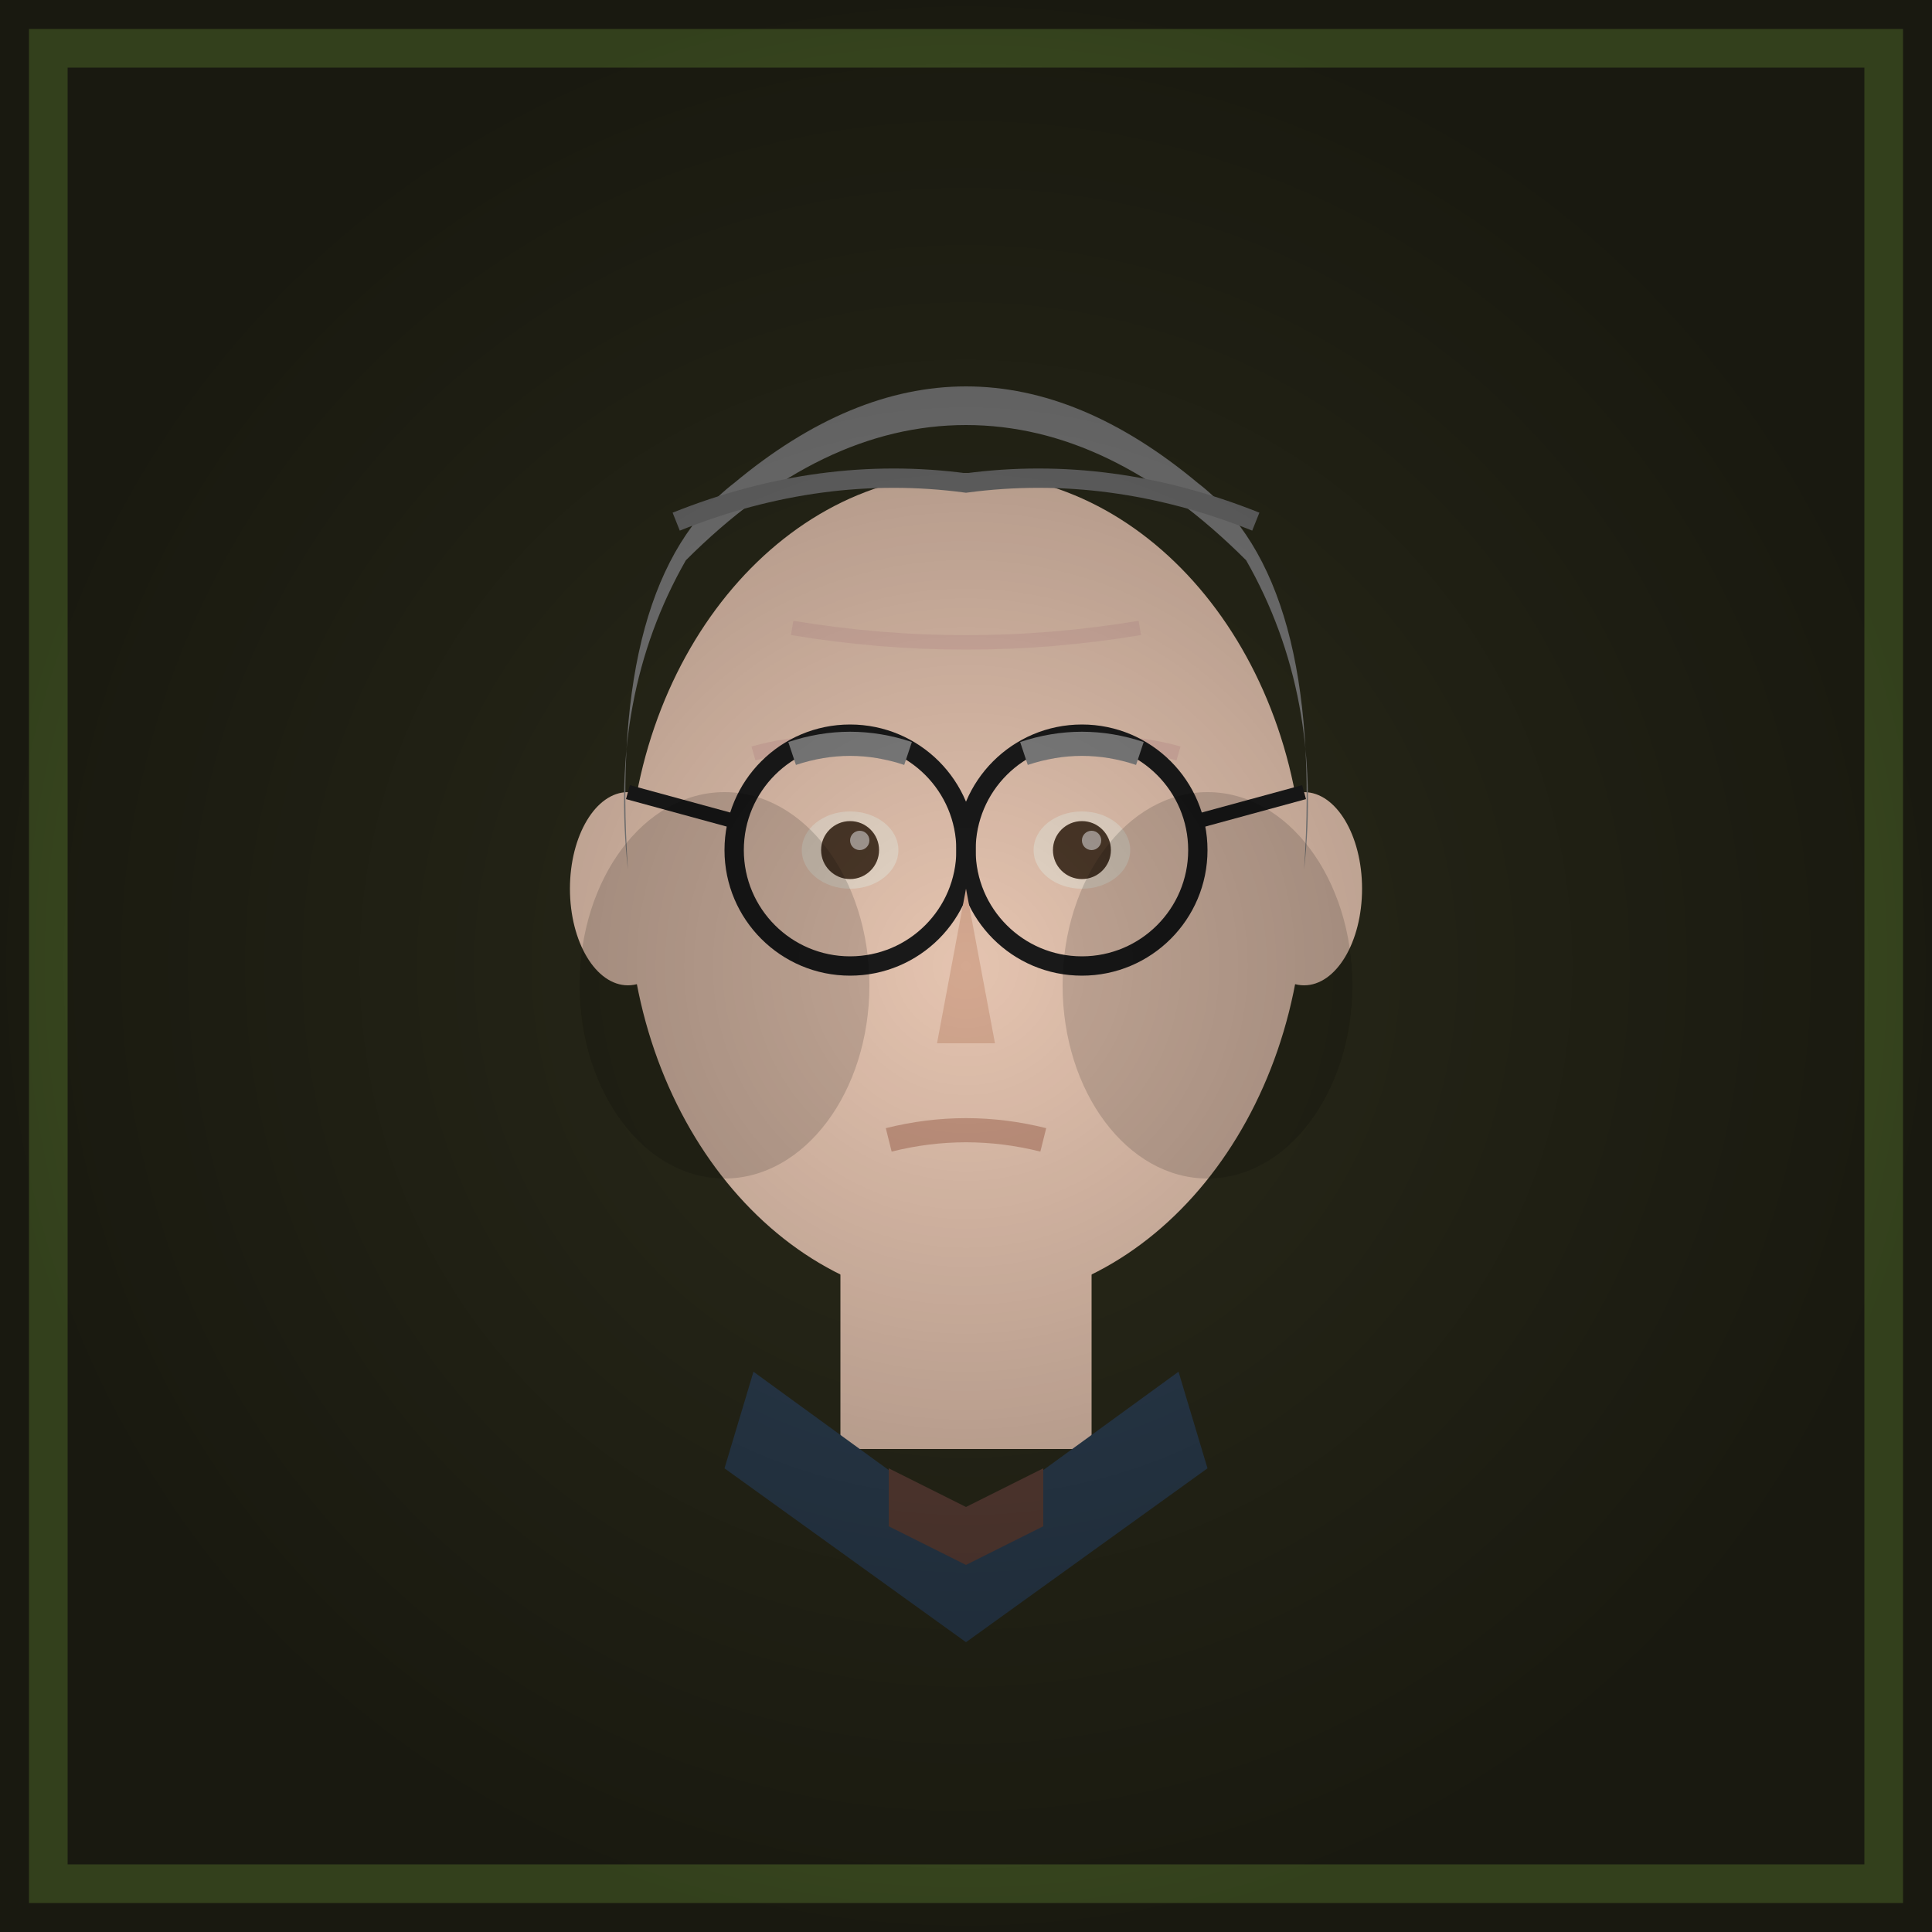
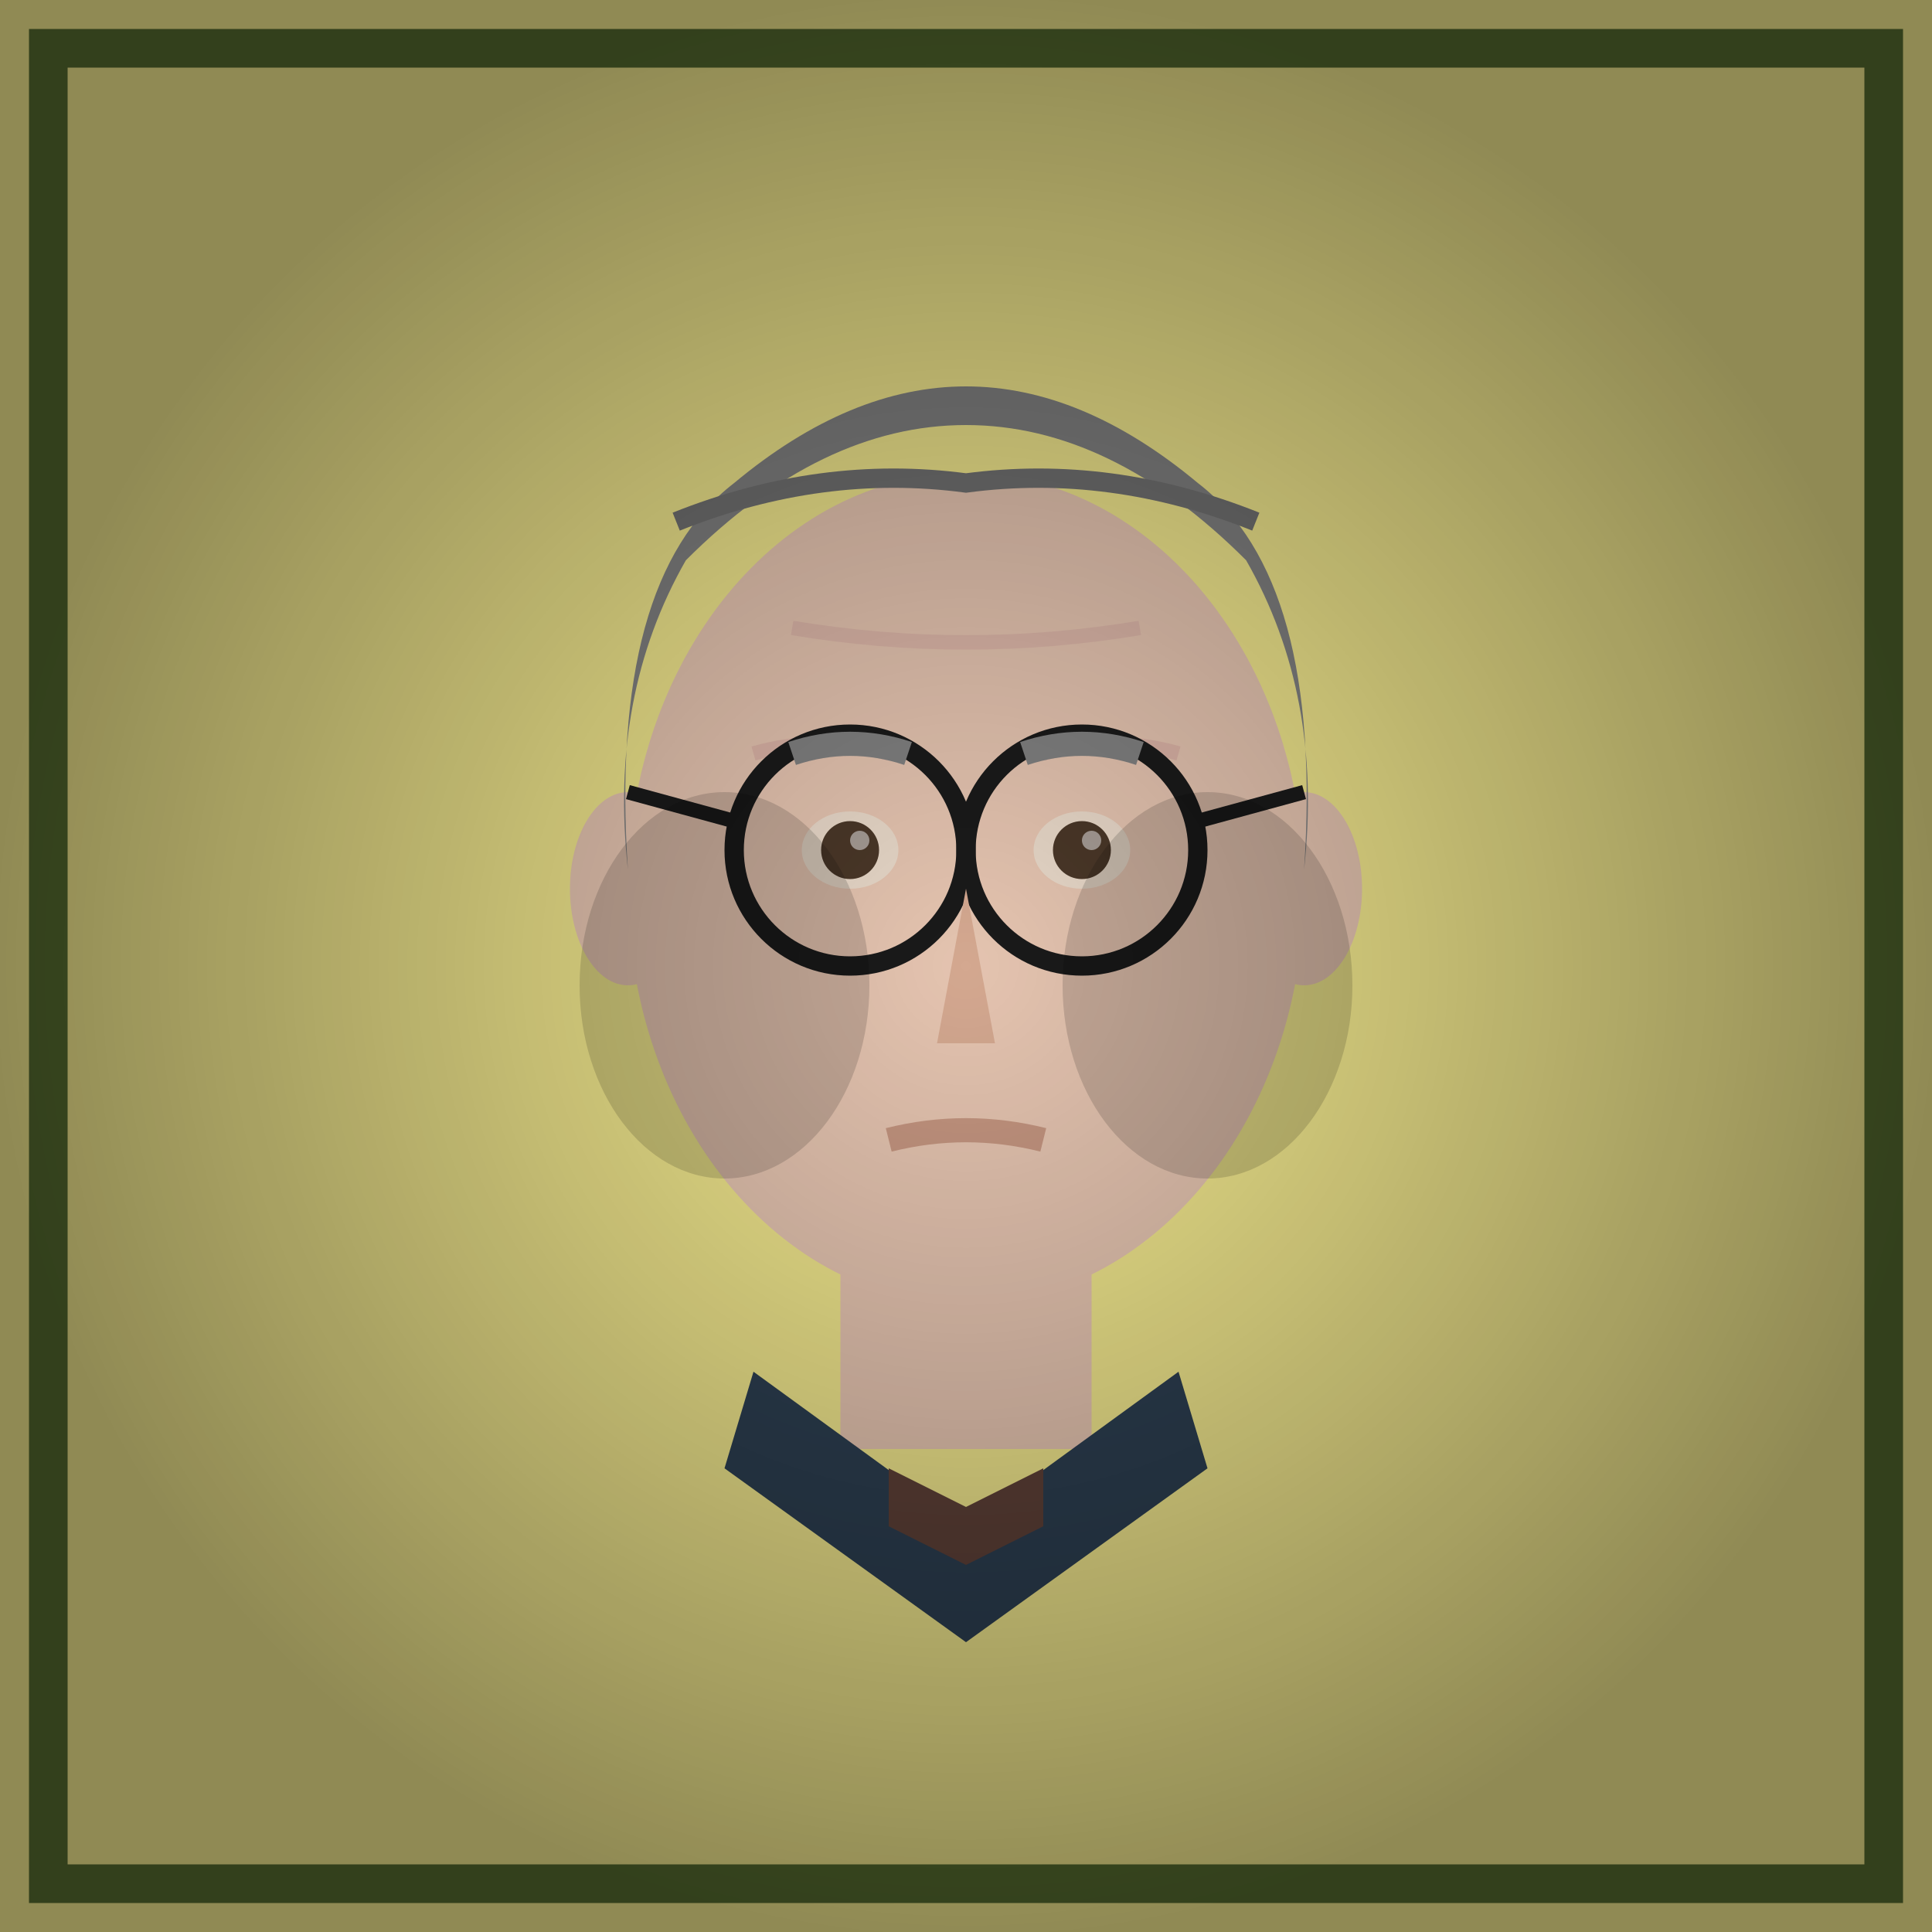
<svg xmlns="http://www.w3.org/2000/svg" viewBox="0 0 200 200">
-   <rect width="200" height="200" fill="#2A2A1A" />
+   <rect width="200" height="200" fill="#F0E68C" />
  <rect x="5" y="5" width="190" height="190" fill="none" stroke="#556B2F" stroke-width="4" />
  <defs>
    <radialGradient id="shadow" cx="50%" cy="50%" r="50%">
      <stop offset="0%" stop-color="#000" stop-opacity="0" />
      <stop offset="100%" stop-color="#000" stop-opacity="0.4" />
    </radialGradient>
  </defs>
  <rect x="87" y="130" width="26" height="20" fill="#E5C4B0" />
  <path d="M78 142 L100 158 L122 142 L125 152 L100 170 L75 152 Z" fill="#2C3E50" />
  <ellipse cx="100" cy="92" rx="35" ry="43" fill="#E5C4B0" />
  <path d="M78 78 Q85 76 92 78" stroke="#D4A8A0" stroke-width="1.5" fill="none" opacity="0.6" />
  <path d="M108 78 Q115 76 122 78" stroke="#D4A8A0" stroke-width="1.5" fill="none" opacity="0.6" />
  <path d="M82 65 Q100 68 118 65" stroke="#D4A8A0" stroke-width="1.5" fill="none" opacity="0.5" />
  <ellipse cx="65" cy="92" rx="6" ry="10" fill="#E5C4B0" />
  <ellipse cx="135" cy="92" rx="6" ry="10" fill="#E5C4B0" />
  <path d="M65 90 Q63 60 76 50 Q88 40 100 40 Q112 40 124 50 Q137 60 135 90 Q137 72 129 58 Q115 44 100 44 Q85 44 71 58 Q63 72 65 90" fill="#808080" />
  <path d="M70 54 Q85 48 100 50 Q115 48 130 54" fill="none" stroke="#707070" stroke-width="2" />
  <circle cx="88" cy="88" r="12" fill="none" stroke="#1A1A1A" stroke-width="2" />
  <circle cx="112" cy="88" r="12" fill="none" stroke="#1A1A1A" stroke-width="2" />
  <line x1="100" y1="88" x2="100" y2="88" stroke="#1A1A1A" stroke-width="2" />
  <line x1="76" y1="85" x2="65" y2="82" stroke="#1A1A1A" stroke-width="1.5" />
  <line x1="124" y1="85" x2="135" y2="82" stroke="#1A1A1A" stroke-width="1.5" />
  <ellipse cx="88" cy="88" rx="5" ry="4" fill="#E8D8C8" />
  <ellipse cx="112" cy="88" rx="5" ry="4" fill="#E8D8C8" />
  <circle cx="88" cy="88" r="3" fill="#4A3728" />
  <circle cx="112" cy="88" r="3" fill="#4A3728" />
  <circle cx="89" cy="87" r="1" fill="#FFF" opacity="0.5" />
  <circle cx="113" cy="87" r="1" fill="#FFF" opacity="0.5" />
  <path d="M82 78 Q88 76 94 78" stroke="#808080" stroke-width="2.5" fill="none" />
  <path d="M106 78 Q112 76 118 78" stroke="#808080" stroke-width="2.5" fill="none" />
  <path d="M100 92 L97 108 L103 108 Z" fill="#D4A890" />
  <path d="M92 118 Q100 116 108 118" stroke="#C49580" stroke-width="2.5" fill="none" />
  <path d="M92 152 L100 156 L108 152 L108 158 L100 162 L92 158 Z" fill="#5D4037" />
  <ellipse cx="75" cy="102" rx="15" ry="20" fill="#000" opacity="0.15" />
  <ellipse cx="125" cy="102" rx="15" ry="20" fill="#000" opacity="0.15" />
  <rect width="200" height="200" fill="url(#shadow)" />
</svg>
